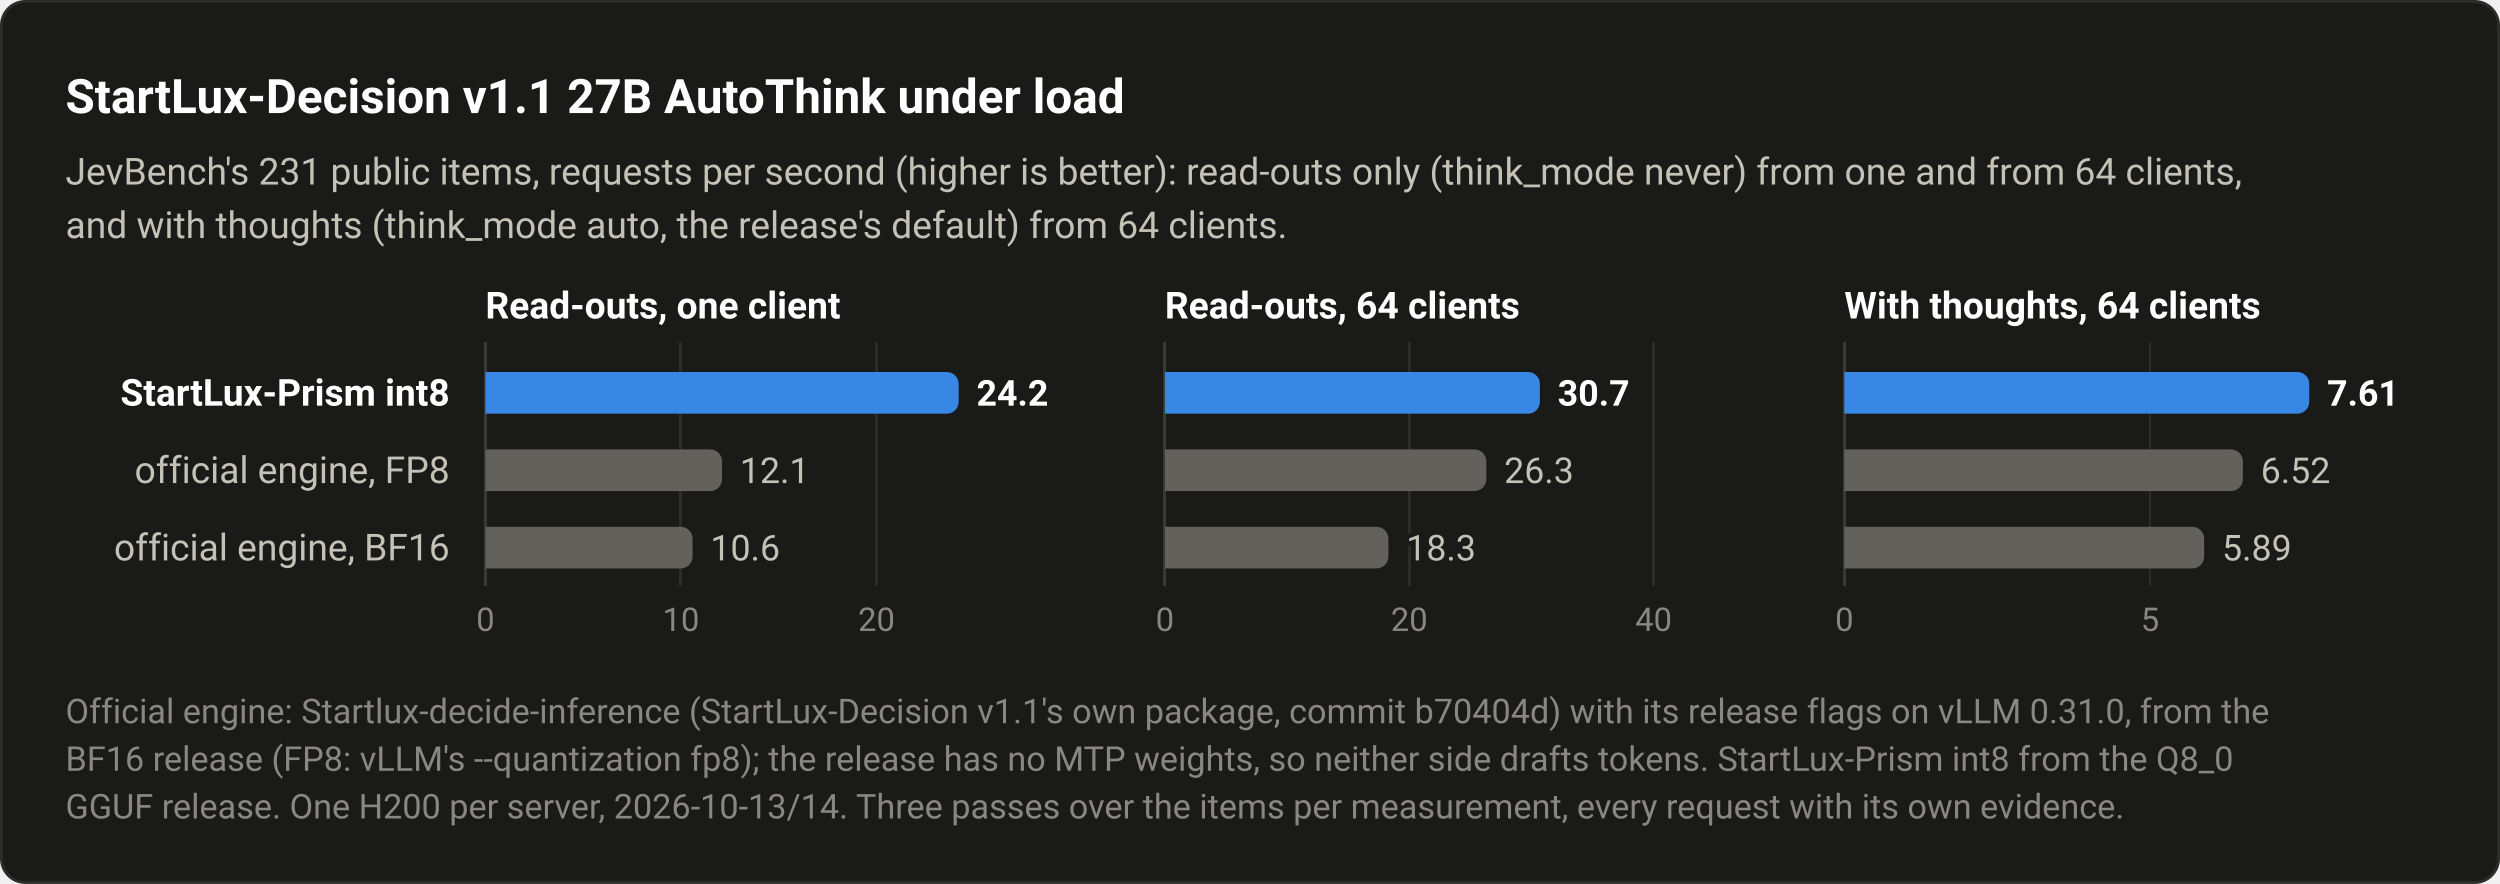
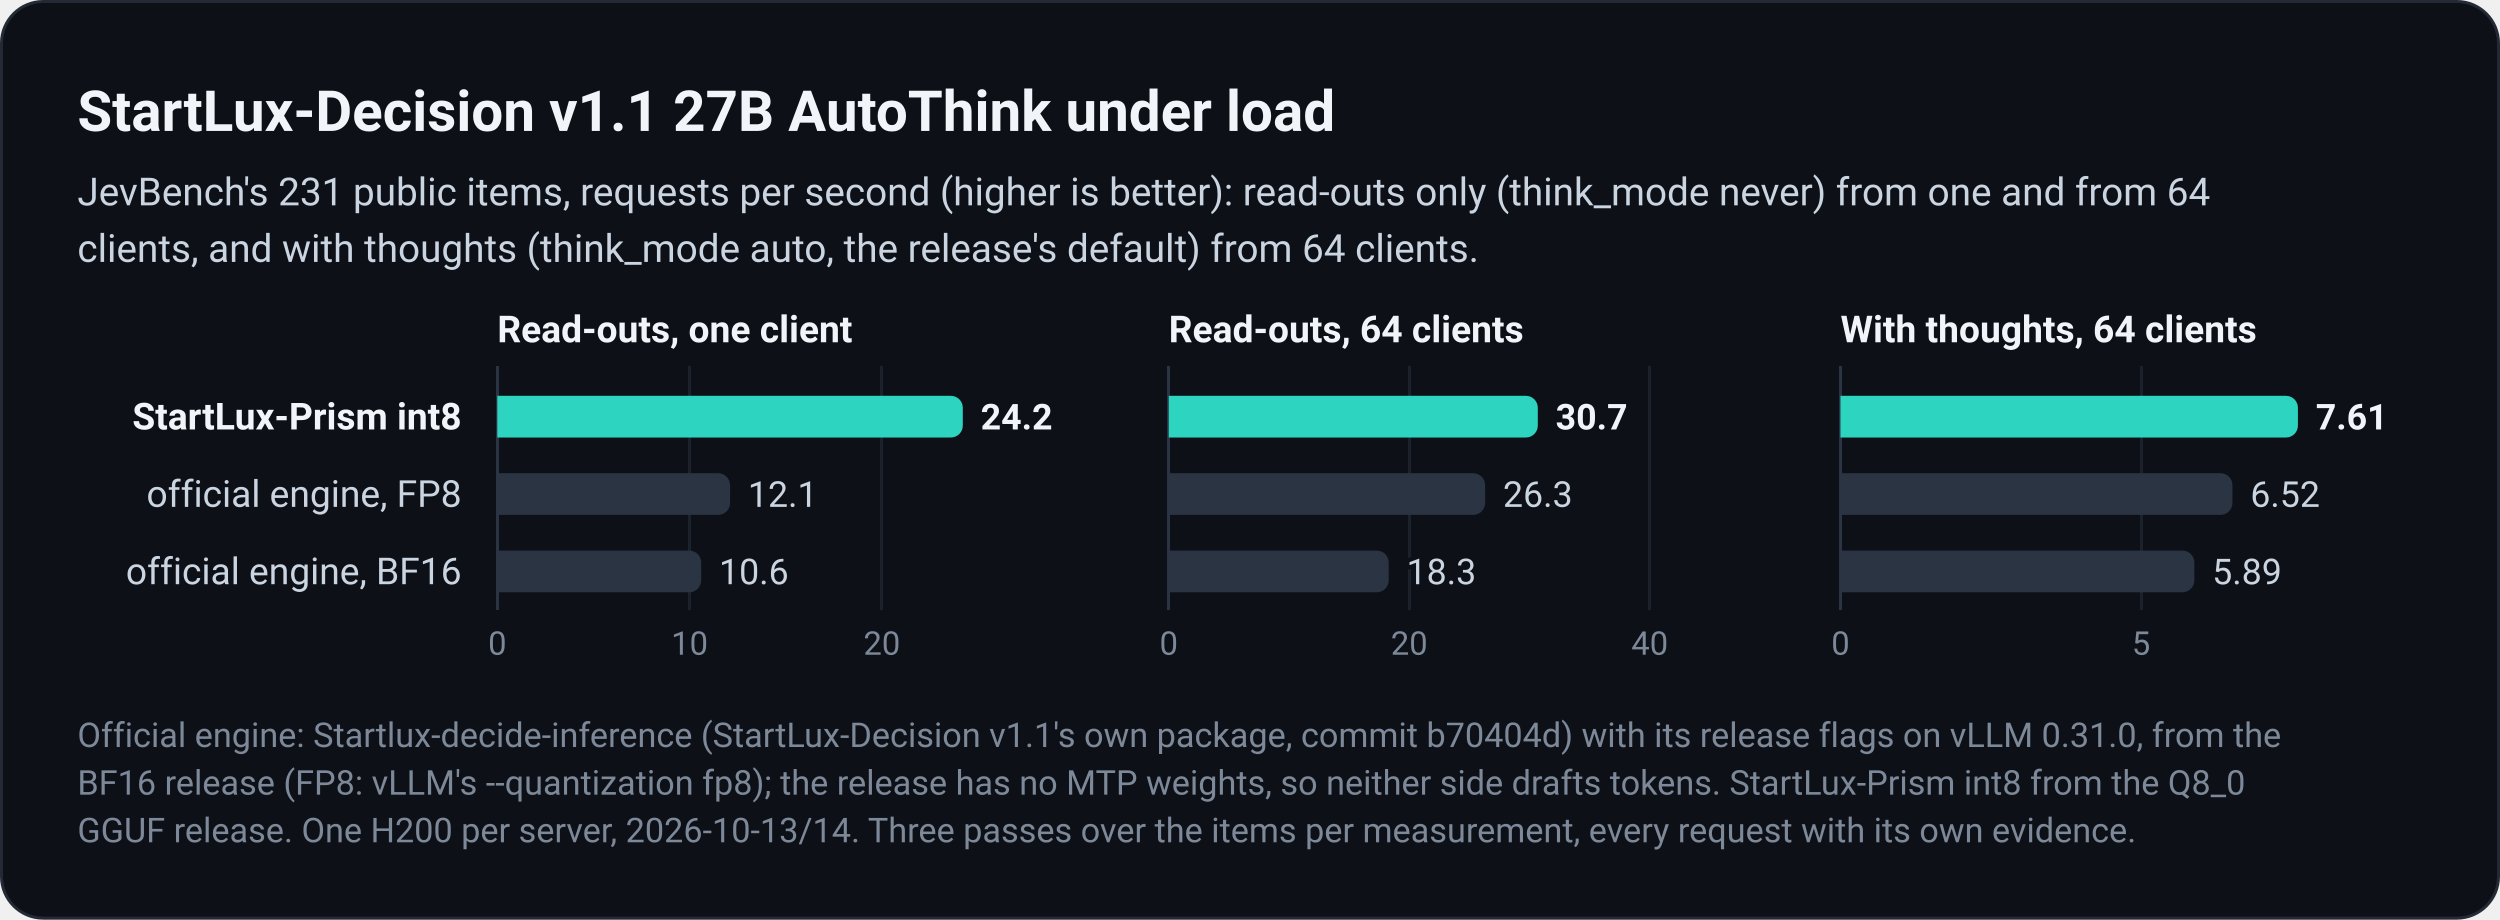
- <svg xmlns="http://www.w3.org/2000/svg" width="840" height="297" viewBox="0 0 840 297" role="img" aria-labelledby="title desc" font-family="system-ui, -apple-system, 'Segoe UI', Roboto, 'Helvetica Neue', Arial, sans-serif">
-   <rect x="0.5" y="0.5" width="839" height="296" rx="8" fill="#1a1a19" stroke="#2c2c2a" />
-   <text x="22.0" y="38.0" font-size="16" fill="#ffffff" text-anchor="start" font-weight="600">StartLux-Decision v1.1 27B AutoThink under load</text>
-   <text x="22.0" y="62.0" font-size="12.5" fill="#c3c2b7" text-anchor="start" font-weight="400">JevBench's 231 public items, requests per second (higher is better): read-outs only (think_mode never) from one and from 64 clients,</text>
-   <text x="22.0" y="80.0" font-size="12.5" fill="#c3c2b7" text-anchor="start" font-weight="400">and with thoughts (think_mode auto, the release's default) from 64 clients.</text>
-   <text x="163.1" y="107.0" font-size="12.5" fill="#ffffff" text-anchor="start" font-weight="600">Read-outs, one client</text>
-   <text x="163.1" y="212.0" font-size="11" fill="#898781" text-anchor="middle" font-weight="400" style="font-variant-numeric: tabular-nums">0</text>
-   <line x1="228.8" y1="115.0" x2="228.8" y2="197.0" stroke="#2c2c2a" stroke-width="1" shape-rendering="crispEdges" />
-   <text x="228.8" y="212.0" font-size="11" fill="#898781" text-anchor="middle" font-weight="400" style="font-variant-numeric: tabular-nums">10</text>
-   <line x1="294.5" y1="115.0" x2="294.5" y2="197.0" stroke="#2c2c2a" stroke-width="1" shape-rendering="crispEdges" />
-   <text x="294.5" y="212.0" font-size="11" fill="#898781" text-anchor="middle" font-weight="400" style="font-variant-numeric: tabular-nums">20</text>
-   <line x1="163.1" y1="115.0" x2="163.1" y2="197.0" stroke="#383835" stroke-width="1" shape-rendering="crispEdges" />
-   <path d="M163.1,125.0 H318.1 A4.0,4.0 0 0 1 322.1,129.0 V135.0 A4.0,4.0 0 0 1 318.1,139.0 H163.1 Z" fill="#3987e5" />
-   <text x="328.1" y="136.3" font-size="12" fill="#ffffff" text-anchor="start" font-weight="600" style="font-variant-numeric: tabular-nums" stroke="#1a1a19" stroke-width="3" stroke-linejoin="round" paint-order="stroke">24.2</text>
-   <path d="M163.1,151.0 H238.6 A4.0,4.0 0 0 1 242.6,155.0 V161.0 A4.0,4.0 0 0 1 238.6,165.0 H163.1 Z" fill="#62615c" />
-   <text x="248.6" y="162.3" font-size="12" fill="#c3c2b7" text-anchor="start" font-weight="400" style="font-variant-numeric: tabular-nums" stroke="#1a1a19" stroke-width="3" stroke-linejoin="round" paint-order="stroke">12.1</text>
-   <path d="M163.1,177.0 H228.7 A4.0,4.0 0 0 1 232.7,181.0 V187.0 A4.0,4.0 0 0 1 228.7,191.0 H163.1 Z" fill="#62615c" />
-   <text x="238.7" y="188.3" font-size="12" fill="#c3c2b7" text-anchor="start" font-weight="400" style="font-variant-numeric: tabular-nums" stroke="#1a1a19" stroke-width="3" stroke-linejoin="round" paint-order="stroke">10.6</text>
-   <text x="391.4" y="107.0" font-size="12.5" fill="#ffffff" text-anchor="start" font-weight="600">Read-outs, 64 clients</text>
-   <text x="391.4" y="212.0" font-size="11" fill="#898781" text-anchor="middle" font-weight="400" style="font-variant-numeric: tabular-nums">0</text>
-   <line x1="473.5" y1="115.0" x2="473.5" y2="197.0" stroke="#2c2c2a" stroke-width="1" shape-rendering="crispEdges" />
-   <text x="473.5" y="212.0" font-size="11" fill="#898781" text-anchor="middle" font-weight="400" style="font-variant-numeric: tabular-nums">20</text>
-   <line x1="555.6" y1="115.0" x2="555.6" y2="197.0" stroke="#2c2c2a" stroke-width="1" shape-rendering="crispEdges" />
-   <text x="555.6" y="212.0" font-size="11" fill="#898781" text-anchor="middle" font-weight="400" style="font-variant-numeric: tabular-nums">40</text>
-   <line x1="391.4" y1="115.0" x2="391.4" y2="197.0" stroke="#383835" stroke-width="1" shape-rendering="crispEdges" />
-   <path d="M391.4,125.0 H513.4 A4.0,4.0 0 0 1 517.4,129.0 V135.0 A4.0,4.0 0 0 1 513.4,139.0 H391.4 Z" fill="#3987e5" />
-   <text x="523.4" y="136.3" font-size="12" fill="#ffffff" text-anchor="start" font-weight="600" style="font-variant-numeric: tabular-nums" stroke="#1a1a19" stroke-width="3" stroke-linejoin="round" paint-order="stroke">30.7</text>
-   <path d="M391.4,151.0 H495.4 A4.0,4.0 0 0 1 499.4,155.0 V161.0 A4.0,4.0 0 0 1 495.4,165.0 H391.4 Z" fill="#62615c" />
-   <text x="505.4" y="162.3" font-size="12" fill="#c3c2b7" text-anchor="start" font-weight="400" style="font-variant-numeric: tabular-nums" stroke="#1a1a19" stroke-width="3" stroke-linejoin="round" paint-order="stroke">26.3</text>
-   <path d="M391.4,177.0 H462.5 A4.0,4.0 0 0 1 466.5,181.0 V187.0 A4.0,4.0 0 0 1 462.5,191.0 H391.4 Z" fill="#62615c" />
-   <text x="472.5" y="188.3" font-size="12" fill="#c3c2b7" text-anchor="start" font-weight="400" style="font-variant-numeric: tabular-nums" stroke="#1a1a19" stroke-width="3" stroke-linejoin="round" paint-order="stroke">18.3</text>
-   <text x="619.7" y="107.0" font-size="12.5" fill="#ffffff" text-anchor="start" font-weight="600">With thoughts, 64 clients</text>
-   <text x="619.7" y="212.0" font-size="11" fill="#898781" text-anchor="middle" font-weight="400" style="font-variant-numeric: tabular-nums">0</text>
-   <line x1="722.4" y1="115.0" x2="722.4" y2="197.0" stroke="#2c2c2a" stroke-width="1" shape-rendering="crispEdges" />
-   <text x="722.4" y="212.0" font-size="11" fill="#898781" text-anchor="middle" font-weight="400" style="font-variant-numeric: tabular-nums">5</text>
-   <line x1="619.7" y1="115.0" x2="619.7" y2="197.0" stroke="#383835" stroke-width="1" shape-rendering="crispEdges" />
-   <path d="M619.7,125.0 H771.9 A4.0,4.0 0 0 1 775.9,129.0 V135.0 A4.0,4.0 0 0 1 771.9,139.0 H619.7 Z" fill="#3987e5" />
-   <text x="781.9" y="136.3" font-size="12" fill="#ffffff" text-anchor="start" font-weight="600" style="font-variant-numeric: tabular-nums" stroke="#1a1a19" stroke-width="3" stroke-linejoin="round" paint-order="stroke">7.61</text>
-   <path d="M619.7,151.0 H749.6 A4.0,4.0 0 0 1 753.6,155.0 V161.0 A4.0,4.0 0 0 1 749.6,165.0 H619.7 Z" fill="#62615c" />
-   <text x="759.6" y="162.3" font-size="12" fill="#c3c2b7" text-anchor="start" font-weight="400" style="font-variant-numeric: tabular-nums" stroke="#1a1a19" stroke-width="3" stroke-linejoin="round" paint-order="stroke">6.52</text>
-   <path d="M619.7,177.0 H736.6 A4.0,4.0 0 0 1 740.6,181.0 V187.0 A4.0,4.0 0 0 1 736.6,191.0 H619.7 Z" fill="#62615c" />
-   <text x="746.6" y="188.3" font-size="12" fill="#c3c2b7" text-anchor="start" font-weight="400" style="font-variant-numeric: tabular-nums" stroke="#1a1a19" stroke-width="3" stroke-linejoin="round" paint-order="stroke">5.89</text>
-   <text x="151.1" y="136.3" font-size="12.5" fill="#ffffff" text-anchor="end" font-weight="600">StartLux-Prism int8</text>
-   <text x="151.1" y="162.3" font-size="12.5" fill="#c3c2b7" text-anchor="end" font-weight="400">official engine, FP8</text>
-   <text x="151.1" y="188.3" font-size="12.5" fill="#c3c2b7" text-anchor="end" font-weight="400">official engine, BF16</text>
-   <text x="22.0" y="243.0" font-size="11.5" fill="#898781" text-anchor="start" font-weight="400">Official engine: Startlux-decide-inference (StartLux-Decision v1.1's own package, commit b70404d) with its release flags on vLLM 0.31.0, from the</text>
-   <text x="22.0" y="259.0" font-size="11.5" fill="#898781" text-anchor="start" font-weight="400">BF16 release (FP8: vLLM's --quantization fp8); the release has no MTP weights, so neither side drafts tokens. StartLux-Prism int8 from the Q8_0</text>
-   <text x="22.0" y="275.0" font-size="11.5" fill="#898781" text-anchor="start" font-weight="400">GGUF release. One H200 per server, 2026-10-13/14. Three passes over the items per measurement, every request with its own evidence.</text>
+ <svg xmlns="http://www.w3.org/2000/svg" width="840" height="309" viewBox="0 0 840 309" role="img" aria-labelledby="title desc" font-family="system-ui, -apple-system, 'Segoe UI', Roboto, 'Helvetica Neue', Arial, sans-serif">
+   <rect x="0.5" y="0.5" width="839" height="308" rx="14" fill="#0d1117" stroke="#232a35" />
+   <text x="26.0" y="44.0" font-size="19" fill="#f1f5f9" text-anchor="start" font-weight="700">StartLux-Decision v1.1 27B AutoThink under load</text>
+   <text x="26.0" y="69.0" font-size="13" fill="#cbd5e1" text-anchor="start" font-weight="400">JevBench's 231 public items, requests per second (higher is better): read-outs only (think_mode never) from one and from 64</text>
+   <text x="26.0" y="88.0" font-size="13" fill="#cbd5e1" text-anchor="start" font-weight="400">clients, and with thoughts (think_mode auto, the release's default) from 64 clients.</text>
+   <text x="167.1" y="115.0" font-size="12.5" fill="#f1f5f9" text-anchor="start" font-weight="600">Read-outs, one client</text>
+   <text x="167.1" y="220.0" font-size="11" fill="#7d8899" text-anchor="middle" font-weight="400" style="font-variant-numeric: tabular-nums">0</text>
+   <line x1="231.7" y1="123.0" x2="231.7" y2="205.0" stroke="#1b222c" stroke-width="1" shape-rendering="crispEdges" />
+   <text x="231.7" y="220.0" font-size="11" fill="#7d8899" text-anchor="middle" font-weight="400" style="font-variant-numeric: tabular-nums">10</text>
+   <line x1="296.3" y1="123.0" x2="296.3" y2="205.0" stroke="#1b222c" stroke-width="1" shape-rendering="crispEdges" />
+   <text x="296.3" y="220.0" font-size="11" fill="#7d8899" text-anchor="middle" font-weight="400" style="font-variant-numeric: tabular-nums">20</text>
+   <line x1="167.1" y1="123.0" x2="167.1" y2="205.0" stroke="#2b3443" stroke-width="1" shape-rendering="crispEdges" />
+   <path d="M167.1,133.0 H319.5 A4.0,4.0 0 0 1 323.5,137.0 V143.0 A4.0,4.0 0 0 1 319.5,147.0 H167.1 Z" fill="#2dd4bf" />
+   <text x="329.5" y="144.3" font-size="12" fill="#f1f5f9" text-anchor="start" font-weight="600" style="font-variant-numeric: tabular-nums" stroke="#0d1117" stroke-width="3" stroke-linejoin="round" paint-order="stroke">24.2</text>
+   <path d="M167.1,159.0 H241.3 A4.0,4.0 0 0 1 245.3,163.0 V169.0 A4.0,4.0 0 0 1 241.3,173.0 H167.1 Z" fill="#2b3443" />
+   <text x="251.3" y="170.3" font-size="12" fill="#cbd5e1" text-anchor="start" font-weight="400" style="font-variant-numeric: tabular-nums" stroke="#0d1117" stroke-width="3" stroke-linejoin="round" paint-order="stroke">12.1</text>
+   <path d="M167.1,185.0 H231.6 A4.0,4.0 0 0 1 235.6,189.0 V195.0 A4.0,4.0 0 0 1 231.6,199.0 H167.1 Z" fill="#2b3443" />
+   <text x="241.6" y="196.3" font-size="12" fill="#cbd5e1" text-anchor="start" font-weight="400" style="font-variant-numeric: tabular-nums" stroke="#0d1117" stroke-width="3" stroke-linejoin="round" paint-order="stroke">10.6</text>
+   <text x="392.7" y="115.0" font-size="12.5" fill="#f1f5f9" text-anchor="start" font-weight="600">Read-outs, 64 clients</text>
+   <text x="392.7" y="220.0" font-size="11" fill="#7d8899" text-anchor="middle" font-weight="400" style="font-variant-numeric: tabular-nums">0</text>
+   <line x1="473.5" y1="123.0" x2="473.5" y2="205.0" stroke="#1b222c" stroke-width="1" shape-rendering="crispEdges" />
+   <text x="473.5" y="220.0" font-size="11" fill="#7d8899" text-anchor="middle" font-weight="400" style="font-variant-numeric: tabular-nums">20</text>
+   <line x1="554.3" y1="123.0" x2="554.3" y2="205.0" stroke="#1b222c" stroke-width="1" shape-rendering="crispEdges" />
+   <text x="554.3" y="220.0" font-size="11" fill="#7d8899" text-anchor="middle" font-weight="400" style="font-variant-numeric: tabular-nums">40</text>
+   <line x1="392.7" y1="123.0" x2="392.7" y2="205.0" stroke="#2b3443" stroke-width="1" shape-rendering="crispEdges" />
+   <path d="M392.7,133.0 H512.7 A4.0,4.0 0 0 1 516.7,137.0 V143.0 A4.0,4.0 0 0 1 512.7,147.0 H392.7 Z" fill="#2dd4bf" />
+   <text x="522.7" y="144.3" font-size="12" fill="#f1f5f9" text-anchor="start" font-weight="600" style="font-variant-numeric: tabular-nums" stroke="#0d1117" stroke-width="3" stroke-linejoin="round" paint-order="stroke">30.7</text>
+   <path d="M392.7,159.0 H495.0 A4.0,4.0 0 0 1 499.0,163.0 V169.0 A4.0,4.0 0 0 1 495.0,173.0 H392.7 Z" fill="#2b3443" />
+   <text x="505.0" y="170.3" font-size="12" fill="#cbd5e1" text-anchor="start" font-weight="400" style="font-variant-numeric: tabular-nums" stroke="#0d1117" stroke-width="3" stroke-linejoin="round" paint-order="stroke">26.3</text>
+   <path d="M392.7,185.0 H462.6 A4.0,4.0 0 0 1 466.6,189.0 V195.0 A4.0,4.0 0 0 1 462.6,199.0 H392.7 Z" fill="#2b3443" />
+   <text x="472.6" y="196.3" font-size="12" fill="#cbd5e1" text-anchor="start" font-weight="400" style="font-variant-numeric: tabular-nums" stroke="#0d1117" stroke-width="3" stroke-linejoin="round" paint-order="stroke">18.3</text>
+   <text x="618.4" y="115.0" font-size="12.5" fill="#f1f5f9" text-anchor="start" font-weight="600">With thoughts, 64 clients</text>
+   <text x="618.4" y="220.0" font-size="11" fill="#7d8899" text-anchor="middle" font-weight="400" style="font-variant-numeric: tabular-nums">0</text>
+   <line x1="719.4" y1="123.0" x2="719.4" y2="205.0" stroke="#1b222c" stroke-width="1" shape-rendering="crispEdges" />
+   <text x="719.4" y="220.0" font-size="11" fill="#7d8899" text-anchor="middle" font-weight="400" style="font-variant-numeric: tabular-nums">5</text>
+   <line x1="618.4" y1="123.0" x2="618.4" y2="205.0" stroke="#2b3443" stroke-width="1" shape-rendering="crispEdges" />
+   <path d="M618.4,133.0 H768.1 A4.0,4.0 0 0 1 772.1,137.0 V143.0 A4.0,4.0 0 0 1 768.1,147.0 H618.4 Z" fill="#2dd4bf" />
+   <text x="778.1" y="144.3" font-size="12" fill="#f1f5f9" text-anchor="start" font-weight="600" style="font-variant-numeric: tabular-nums" stroke="#0d1117" stroke-width="3" stroke-linejoin="round" paint-order="stroke">7.61</text>
+   <path d="M618.4,159.0 H746.1 A4.0,4.0 0 0 1 750.1,163.0 V169.0 A4.0,4.0 0 0 1 746.1,173.0 H618.4 Z" fill="#2b3443" />
+   <text x="756.1" y="170.3" font-size="12" fill="#cbd5e1" text-anchor="start" font-weight="400" style="font-variant-numeric: tabular-nums" stroke="#0d1117" stroke-width="3" stroke-linejoin="round" paint-order="stroke">6.52</text>
+   <path d="M618.4,185.0 H733.3 A4.0,4.0 0 0 1 737.3,189.0 V195.0 A4.0,4.0 0 0 1 733.3,199.0 H618.4 Z" fill="#2b3443" />
+   <text x="743.3" y="196.3" font-size="12" fill="#cbd5e1" text-anchor="start" font-weight="400" style="font-variant-numeric: tabular-nums" stroke="#0d1117" stroke-width="3" stroke-linejoin="round" paint-order="stroke">5.89</text>
+   <text x="155.1" y="144.3" font-size="12.5" fill="#f1f5f9" text-anchor="end" font-weight="600">StartLux-Prism int8</text>
+   <text x="155.1" y="170.3" font-size="12.5" fill="#cbd5e1" text-anchor="end" font-weight="400">official engine, FP8</text>
+   <text x="155.1" y="196.3" font-size="12.5" fill="#cbd5e1" text-anchor="end" font-weight="400">official engine, BF16</text>
+   <text x="26.0" y="251.0" font-size="11.5" fill="#7d8899" text-anchor="start" font-weight="400">Official engine: Startlux-decide-inference (StartLux-Decision v1.1's own package, commit b70404d) with its release flags on vLLM 0.31.0, from the</text>
+   <text x="26.0" y="267.0" font-size="11.5" fill="#7d8899" text-anchor="start" font-weight="400">BF16 release (FP8: vLLM's --quantization fp8); the release has no MTP weights, so neither side drafts tokens. StartLux-Prism int8 from the Q8_0</text>
+   <text x="26.0" y="283.0" font-size="11.5" fill="#7d8899" text-anchor="start" font-weight="400">GGUF release. One H200 per server, 2026-10-13/14. Three passes over the items per measurement, every request with its own evidence.</text>
</svg>
